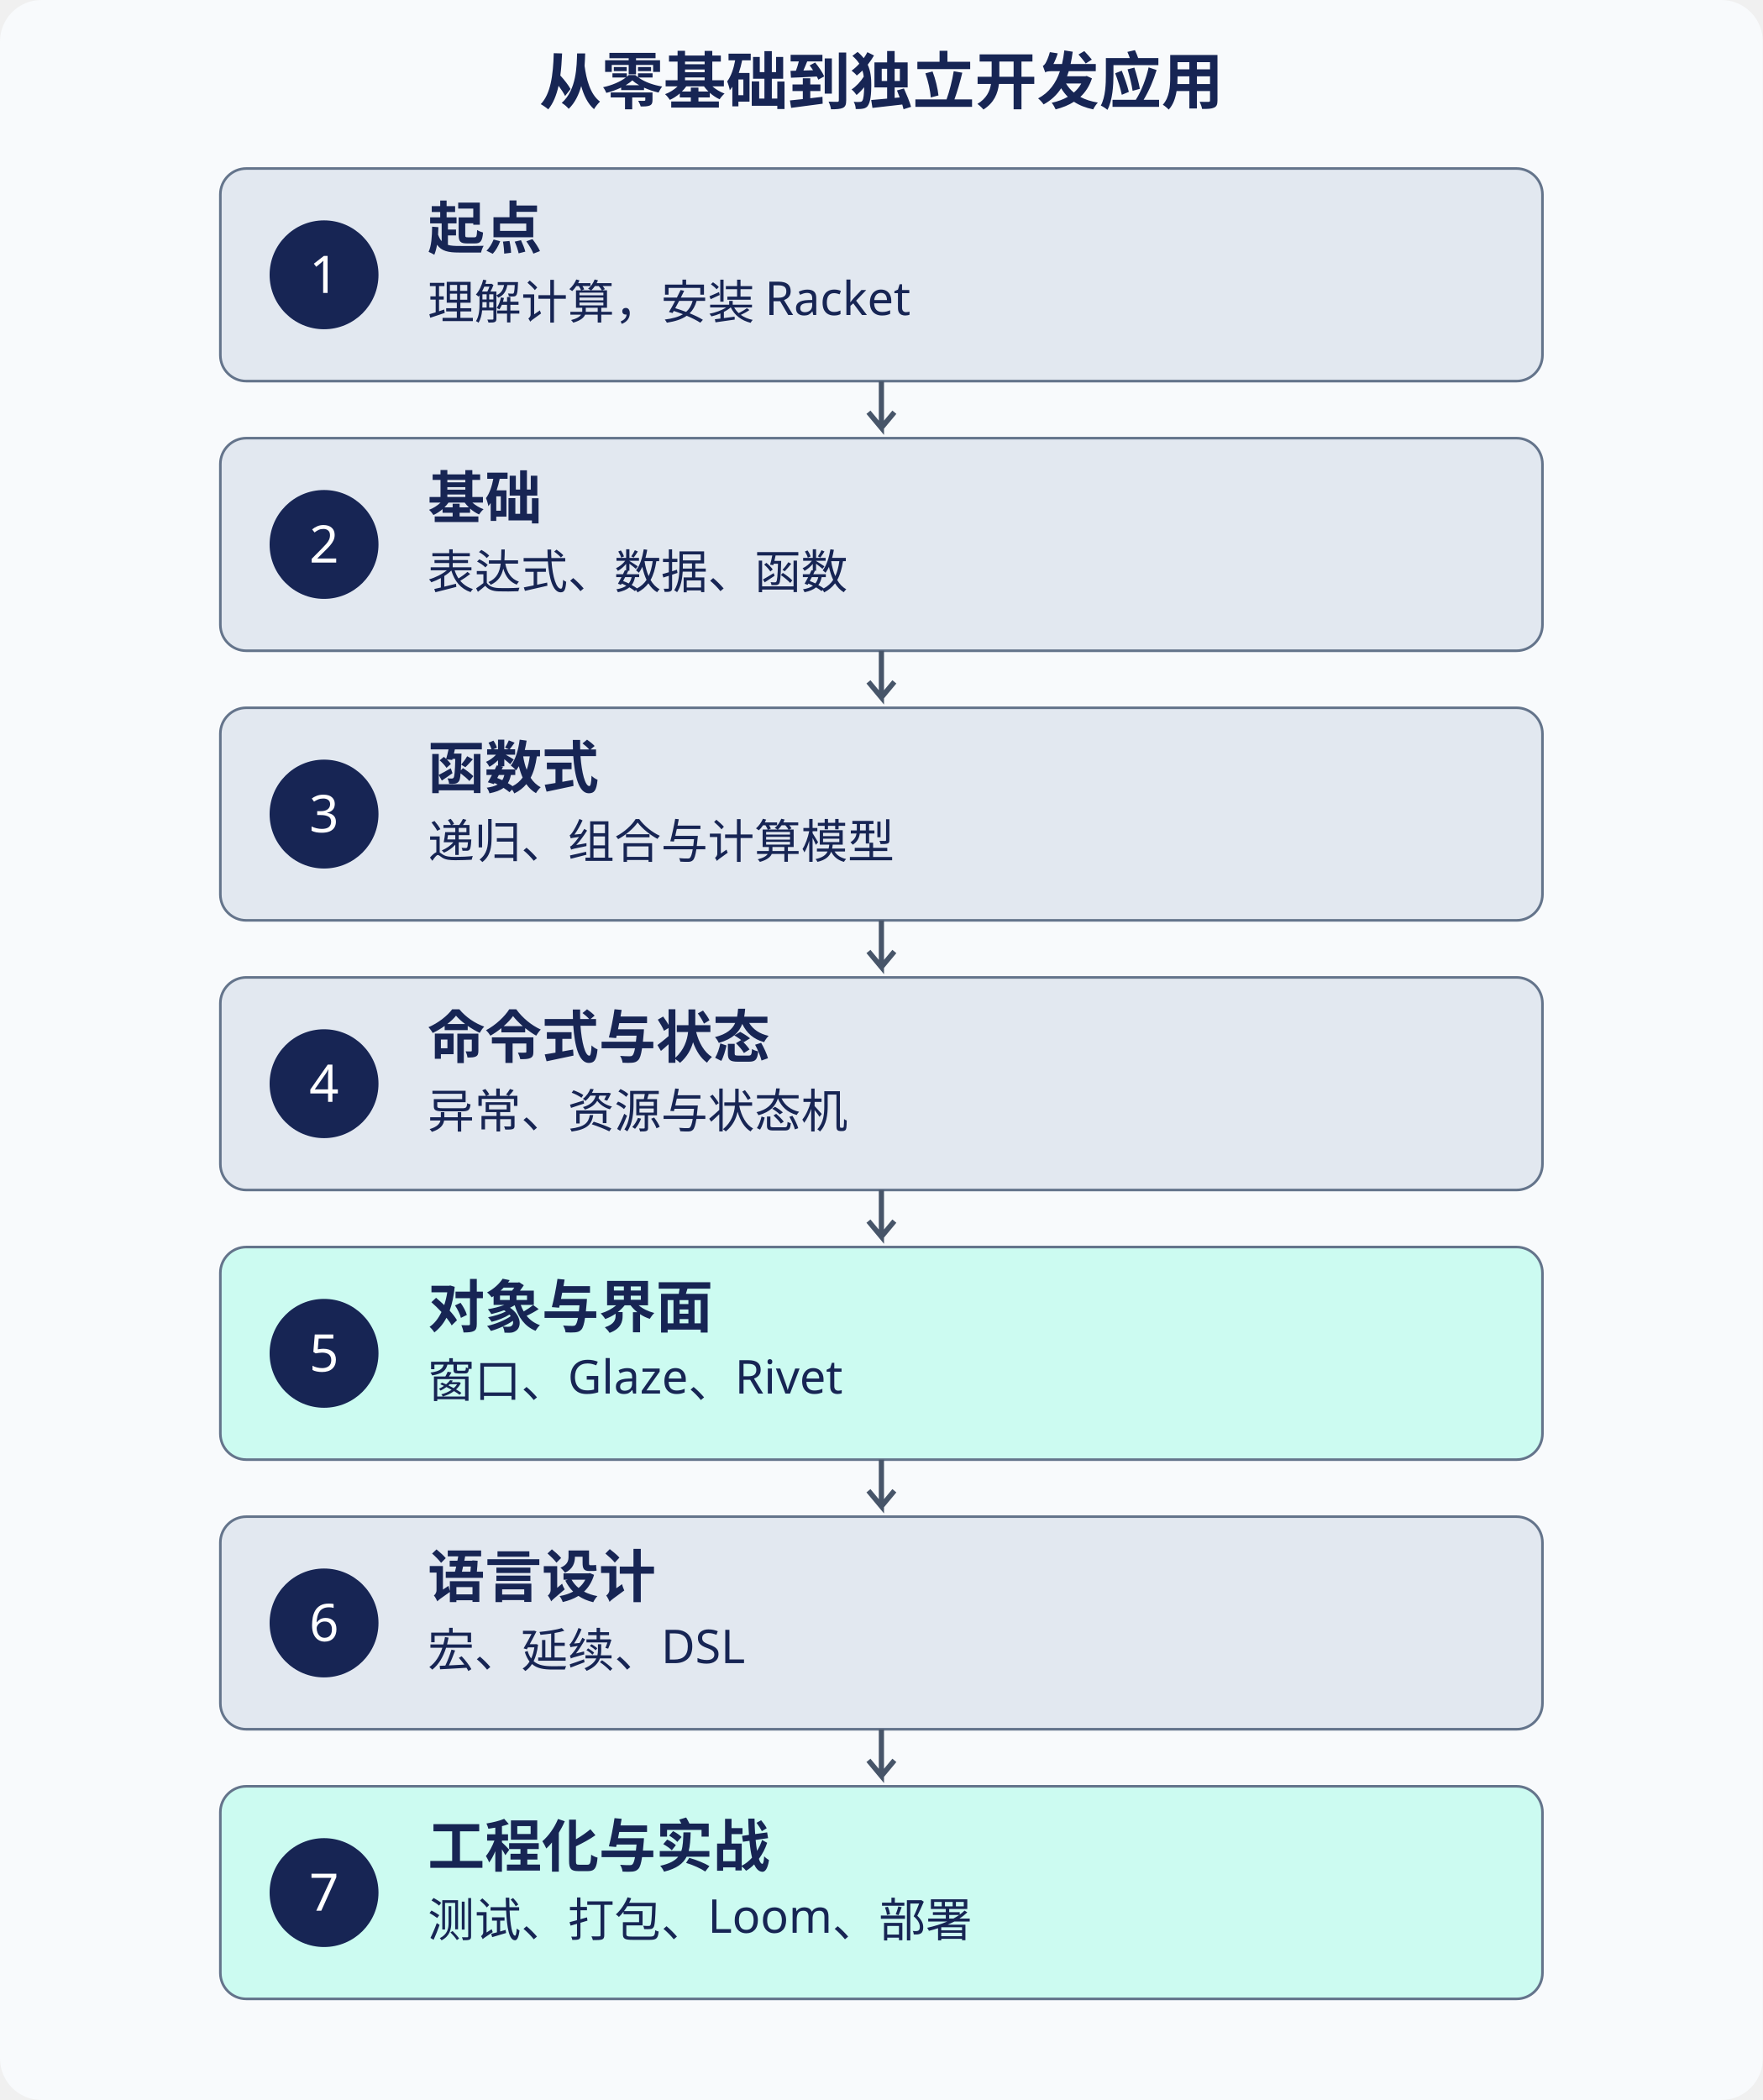
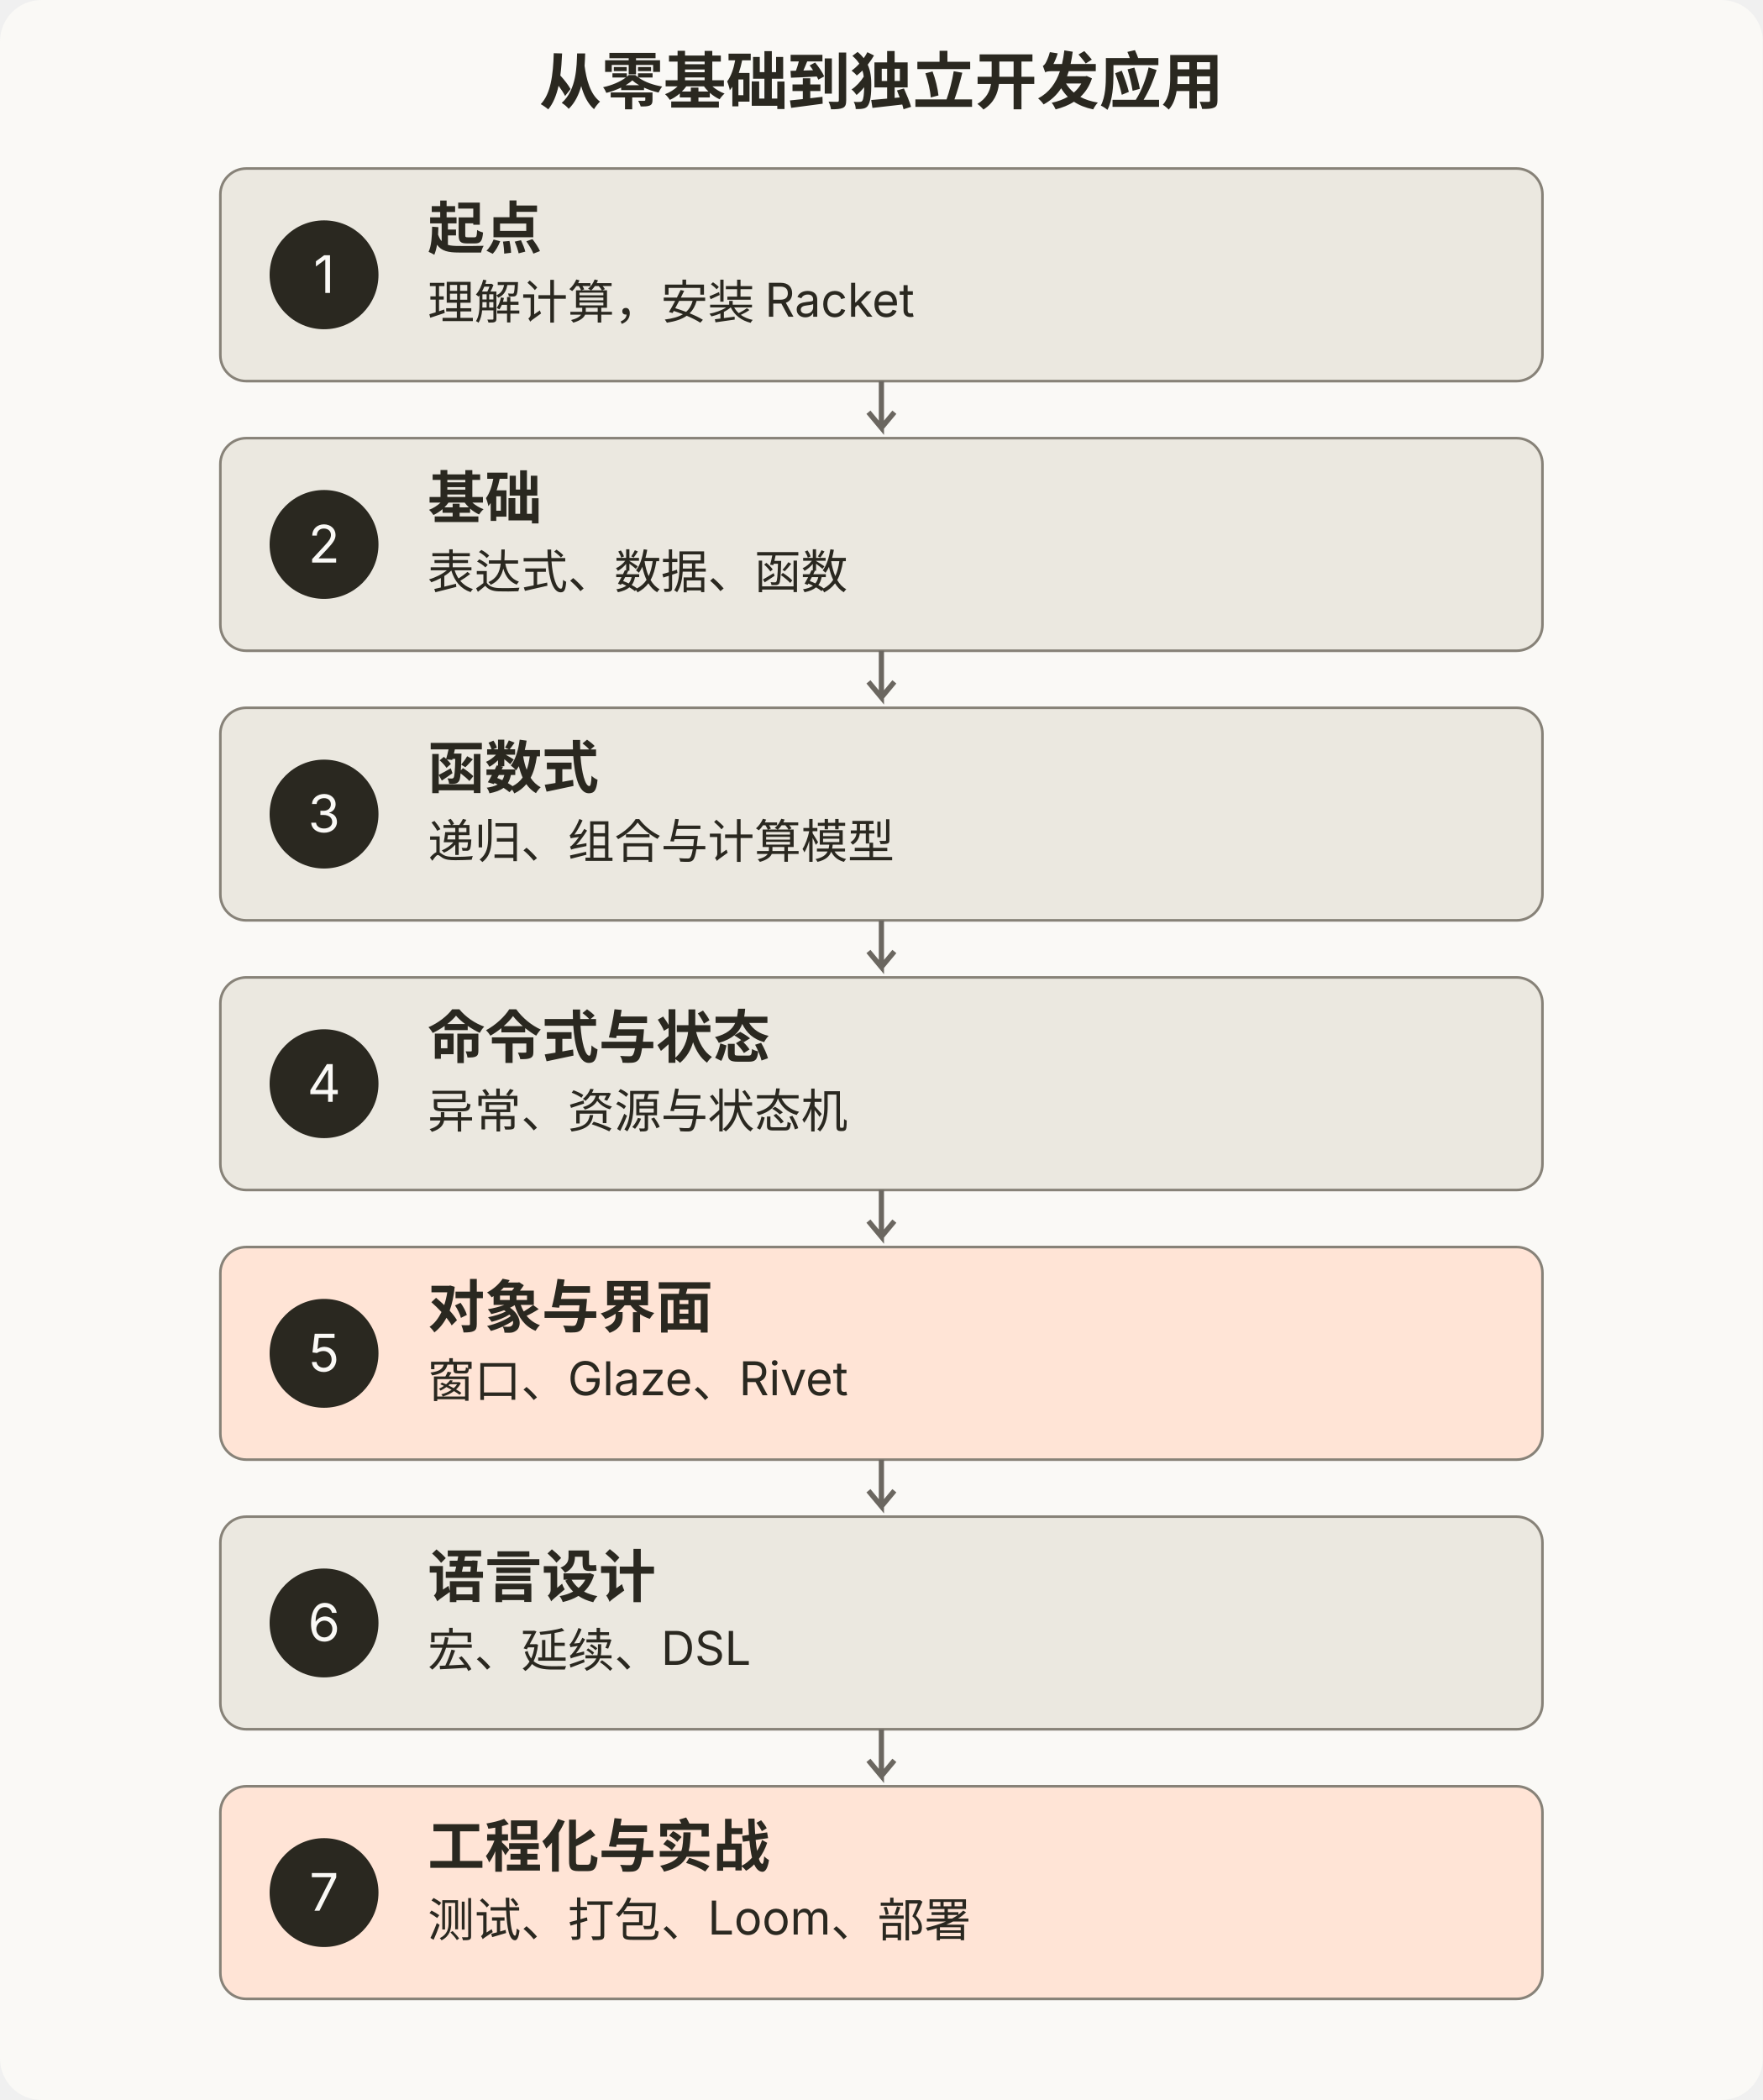
<svg xmlns="http://www.w3.org/2000/svg" viewBox="0 0 680 810" role="img" aria-labelledby="title desc">
-   <rect width="680" height="810" rx="16" fill="#f8fafc" />
-   <g font-family="sans-serif" fill="#172554">
+   <rect width="680" height="810" rx="16" fill="#FAF9F6" />
+   <g font-family="Inter, PingFang SC, Microsoft YaHei, system-ui, sans-serif" fill="#2A2820">
    <text x="340" y="40" text-anchor="middle" font-size="24" font-weight="bold">从零基础到独立开发应用</text>
-     <rect x="85" y="65" width="510" height="82" rx="10" fill="#e2e8f0" stroke="#64748b" />
-     <circle cx="125" cy="106" r="21" fill="#172554" />
-     <text x="125" y="113" text-anchor="middle" font-size="20" fill="#fff">1</text>
+     <rect x="85" y="65" width="510" height="82" rx="10" fill="#EBE8E0" stroke="#878278" />
+     <circle cx="125" cy="106" r="21" fill="#2A2820" />
+     <text x="125" y="113" text-anchor="middle" font-size="20" fill="#FAF9F6">1</text>
    <text x="165" y="96" font-size="22" font-weight="bold">起点</text>
    <text x="165" y="123" font-size="18">理解计算，安装 Racket</text>
-     <path d="M340 147v18l-5 -6m5 6 5 -6" fill="none" stroke="#475569" stroke-width="2" />
-     <rect x="85" y="169" width="510" height="82" rx="10" fill="#e2e8f0" stroke="#64748b" />
-     <circle cx="125" cy="210" r="21" fill="#172554" />
-     <text x="125" y="217" text-anchor="middle" font-size="20" fill="#fff">2</text>
+     <path d="M340 147v18l-5 -6m5 6 5 -6" fill="none" stroke="#6B6760" stroke-width="2" />
+     <rect x="85" y="169" width="510" height="82" rx="10" fill="#EBE8E0" stroke="#878278" />
+     <circle cx="125" cy="210" r="21" fill="#2A2820" />
+     <text x="125" y="217" text-anchor="middle" font-size="20" fill="#FAF9F6">2</text>
    <text x="165" y="200" font-size="22" font-weight="bold">基础</text>
    <text x="165" y="227" font-size="18">表达式、数据、函数</text>
-     <path d="M340 251v18l-5 -6m5 6 5 -6" fill="none" stroke="#475569" stroke-width="2" />
-     <rect x="85" y="273" width="510" height="82" rx="10" fill="#e2e8f0" stroke="#64748b" />
-     <circle cx="125" cy="314" r="21" fill="#172554" />
-     <text x="125" y="321" text-anchor="middle" font-size="20" fill="#fff">3</text>
+     <path d="M340 251v18l-5 -6m5 6 5 -6" fill="none" stroke="#6B6760" stroke-width="2" />
+     <rect x="85" y="273" width="510" height="82" rx="10" fill="#EBE8E0" stroke="#878278" />
+     <circle cx="125" cy="314" r="21" fill="#2A2820" />
+     <text x="125" y="321" text-anchor="middle" font-size="20" fill="#FAF9F6">3</text>
    <text x="165" y="304" font-size="22" font-weight="bold">函数式</text>
    <text x="165" y="331" font-size="18">递归、组合与计算模型</text>
-     <path d="M340 355v18l-5 -6m5 6 5 -6" fill="none" stroke="#475569" stroke-width="2" />
-     <rect x="85" y="377" width="510" height="82" rx="10" fill="#e2e8f0" stroke="#64748b" />
-     <circle cx="125" cy="418" r="21" fill="#172554" />
-     <text x="125" y="425" text-anchor="middle" font-size="20" fill="#fff">4</text>
+     <path d="M340 355v18l-5 -6m5 6 5 -6" fill="none" stroke="#6B6760" stroke-width="2" />
+     <rect x="85" y="377" width="510" height="82" rx="10" fill="#EBE8E0" stroke="#878278" />
+     <circle cx="125" cy="418" r="21" fill="#2A2820" />
+     <text x="125" y="425" text-anchor="middle" font-size="20" fill="#FAF9F6">4</text>
    <text x="165" y="408" font-size="22" font-weight="bold">命令式与状态</text>
    <text x="165" y="435" font-size="18">异常、资源与状态机</text>
-     <path d="M340 459v18l-5 -6m5 6 5 -6" fill="none" stroke="#475569" stroke-width="2" />
-     <rect x="85" y="481" width="510" height="82" rx="10" fill="#ccfbf1" stroke="#64748b" />
-     <circle cx="125" cy="522" r="21" fill="#172554" />
-     <text x="125" y="529" text-anchor="middle" font-size="20" fill="#fff">5</text>
+     <path d="M340 459v18l-5 -6m5 6 5 -6" fill="none" stroke="#6B6760" stroke-width="2" />
+     <rect x="85" y="481" width="510" height="82" rx="10" fill="#FFE4D6" stroke="#878278" />
+     <circle cx="125" cy="522" r="21" fill="#2A2820" />
+     <text x="125" y="529" text-anchor="middle" font-size="20" fill="#FAF9F6">5</text>
    <text x="165" y="512" font-size="22" font-weight="bold">对象与界面</text>
    <text x="165" y="539" font-size="18">窗口、Glaze、Rivet</text>
-     <path d="M340 563v18l-5 -6m5 6 5 -6" fill="none" stroke="#475569" stroke-width="2" />
-     <rect x="85" y="585" width="510" height="82" rx="10" fill="#e2e8f0" stroke="#64748b" />
-     <circle cx="125" cy="626" r="21" fill="#172554" />
-     <text x="125" y="633" text-anchor="middle" font-size="20" fill="#fff">6</text>
+     <path d="M340 563v18l-5 -6m5 6 5 -6" fill="none" stroke="#6B6760" stroke-width="2" />
+     <rect x="85" y="585" width="510" height="82" rx="10" fill="#EBE8E0" stroke="#878278" />
+     <circle cx="125" cy="626" r="21" fill="#2A2820" />
+     <text x="125" y="633" text-anchor="middle" font-size="20" fill="#FAF9F6">6</text>
    <text x="165" y="616" font-size="22" font-weight="bold">语言设计</text>
    <text x="165" y="643" font-size="18">宏、延续、DSL</text>
-     <path d="M340 667v18l-5 -6m5 6 5 -6" fill="none" stroke="#475569" stroke-width="2" />
-     <rect x="85" y="689" width="510" height="82" rx="10" fill="#ccfbf1" stroke="#64748b" />
-     <circle cx="125" cy="730" r="21" fill="#172554" />
-     <text x="125" y="737" text-anchor="middle" font-size="20" fill="#fff">7</text>
+     <path d="M340 667v18l-5 -6m5 6 5 -6" fill="none" stroke="#6B6760" stroke-width="2" />
+     <rect x="85" y="689" width="510" height="82" rx="10" fill="#FFE4D6" stroke="#878278" />
+     <circle cx="125" cy="730" r="21" fill="#2A2820" />
+     <text x="125" y="737" text-anchor="middle" font-size="20" fill="#FAF9F6">7</text>
    <text x="165" y="720" font-size="22" font-weight="bold">工程化与实战</text>
    <text x="165" y="747" font-size="18">测试、打包、Loom、部署</text>
  </g>
</svg>
